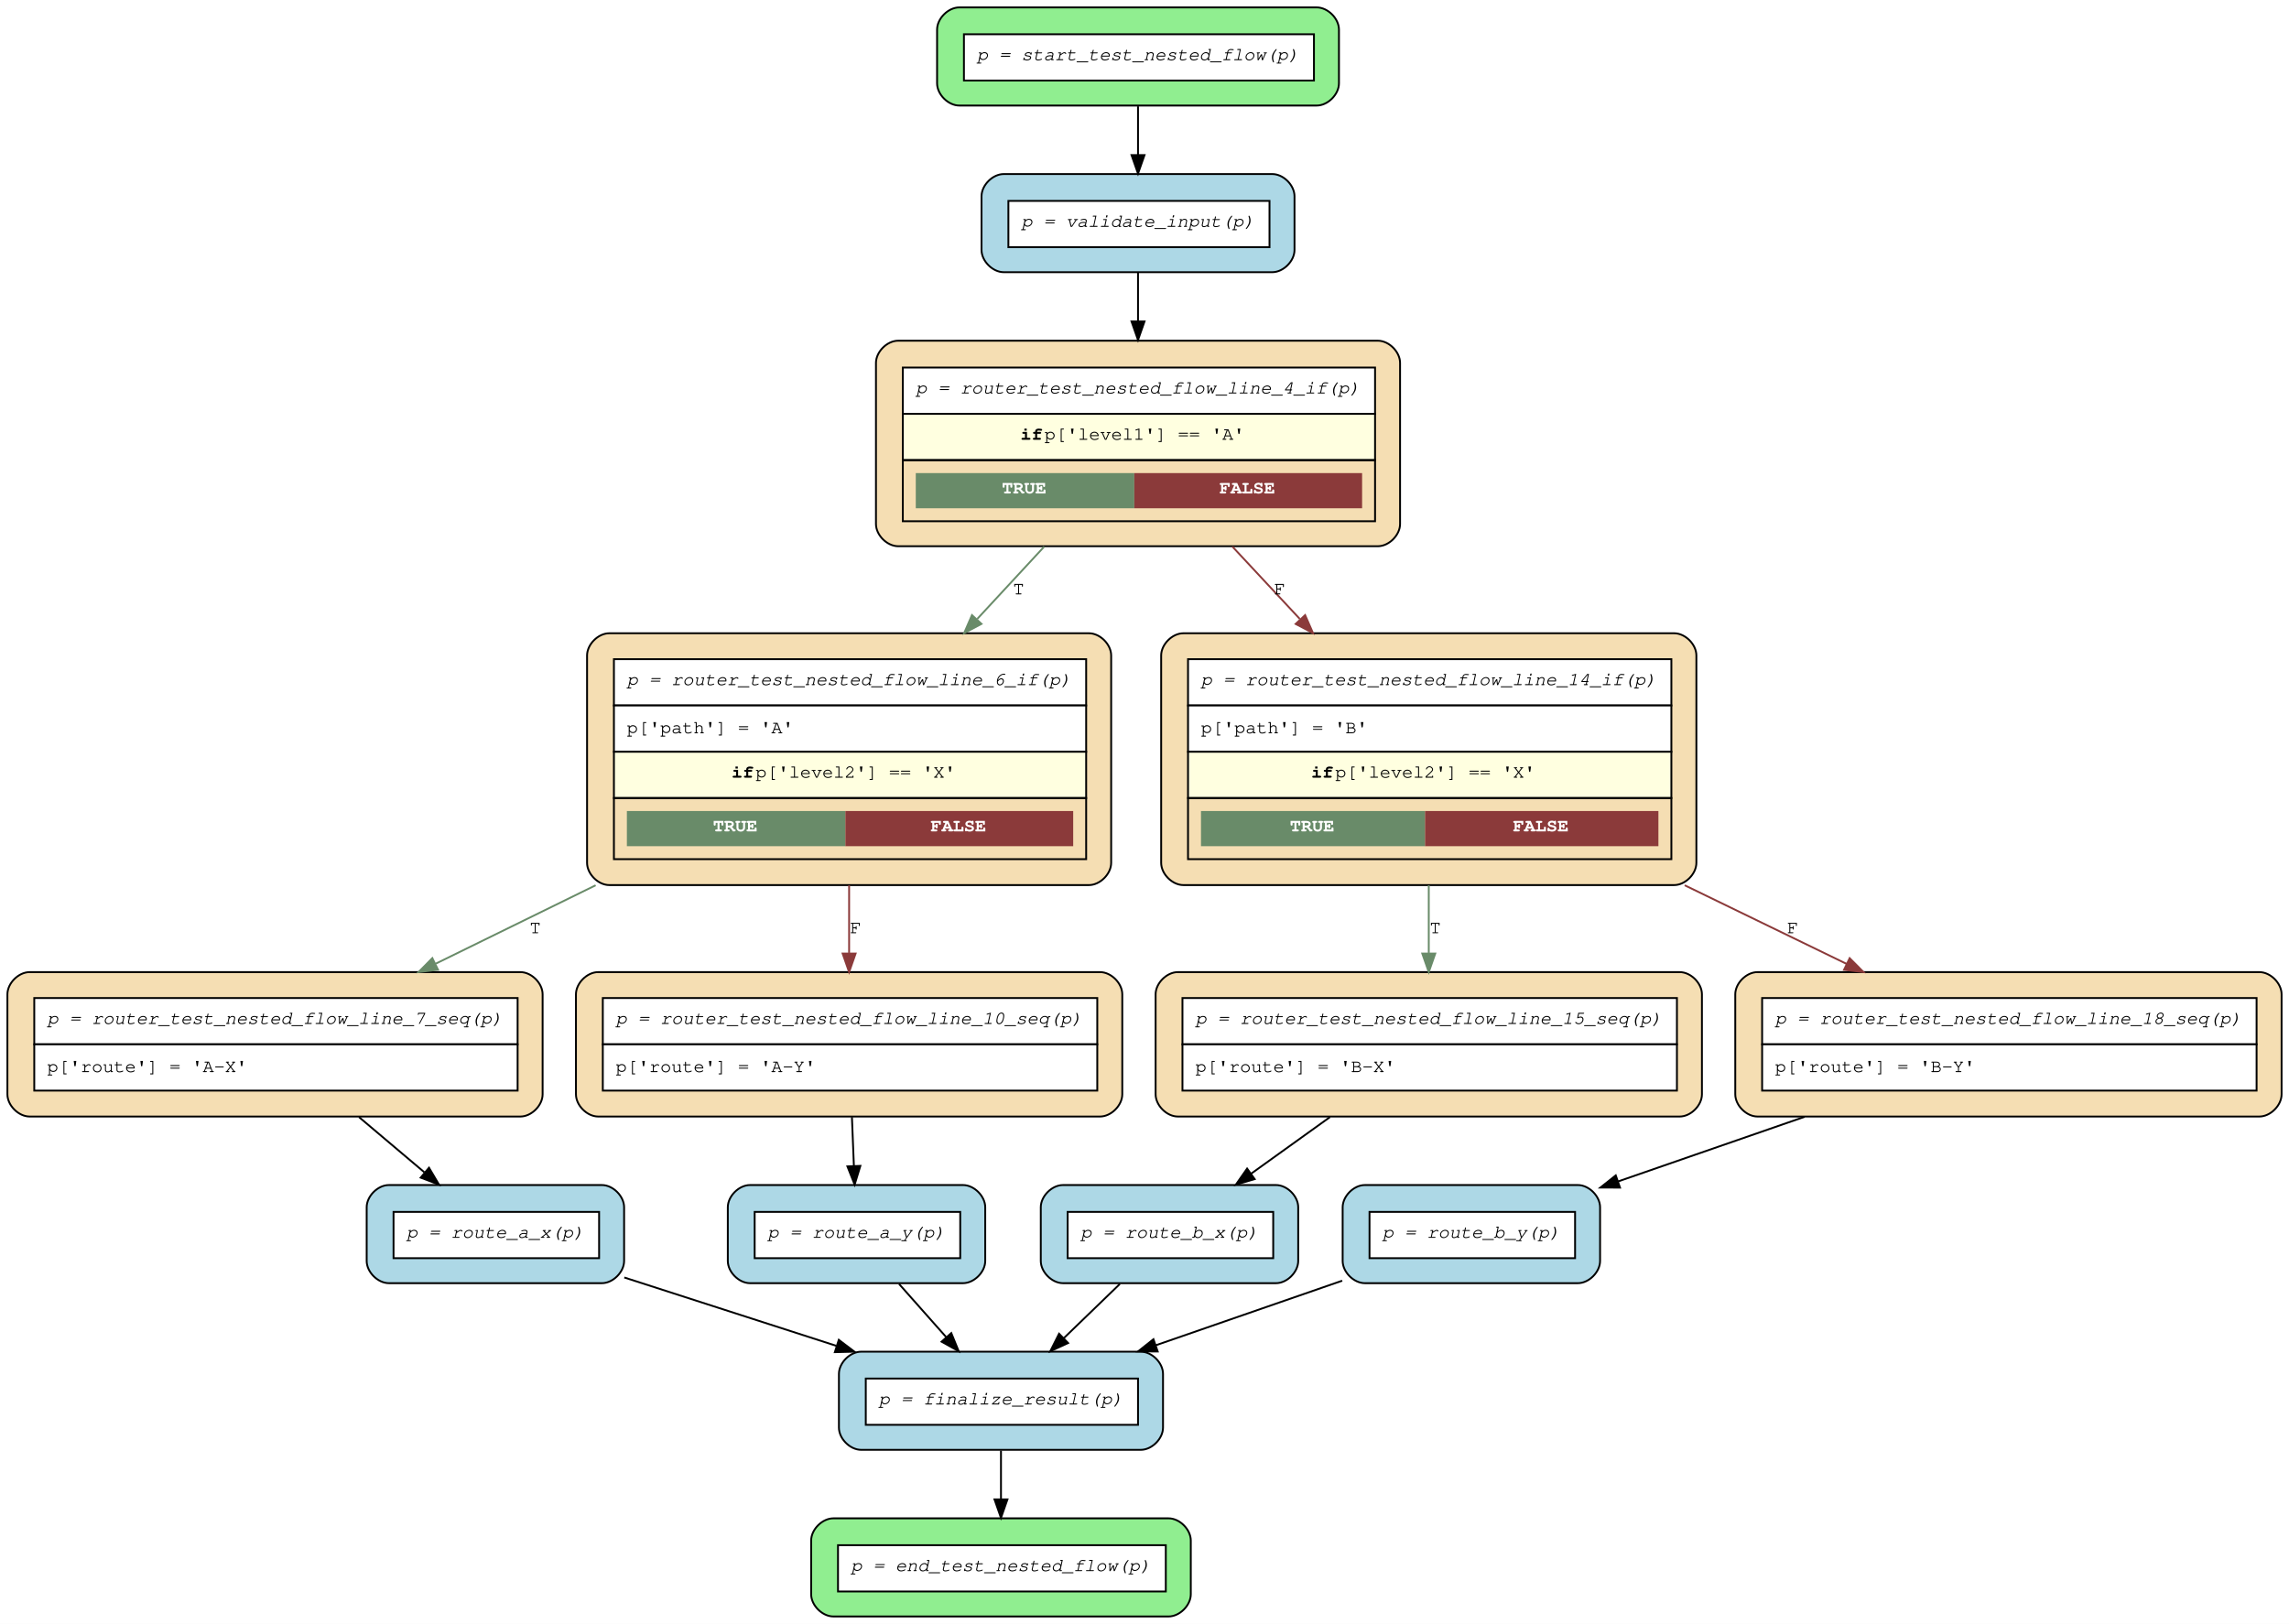
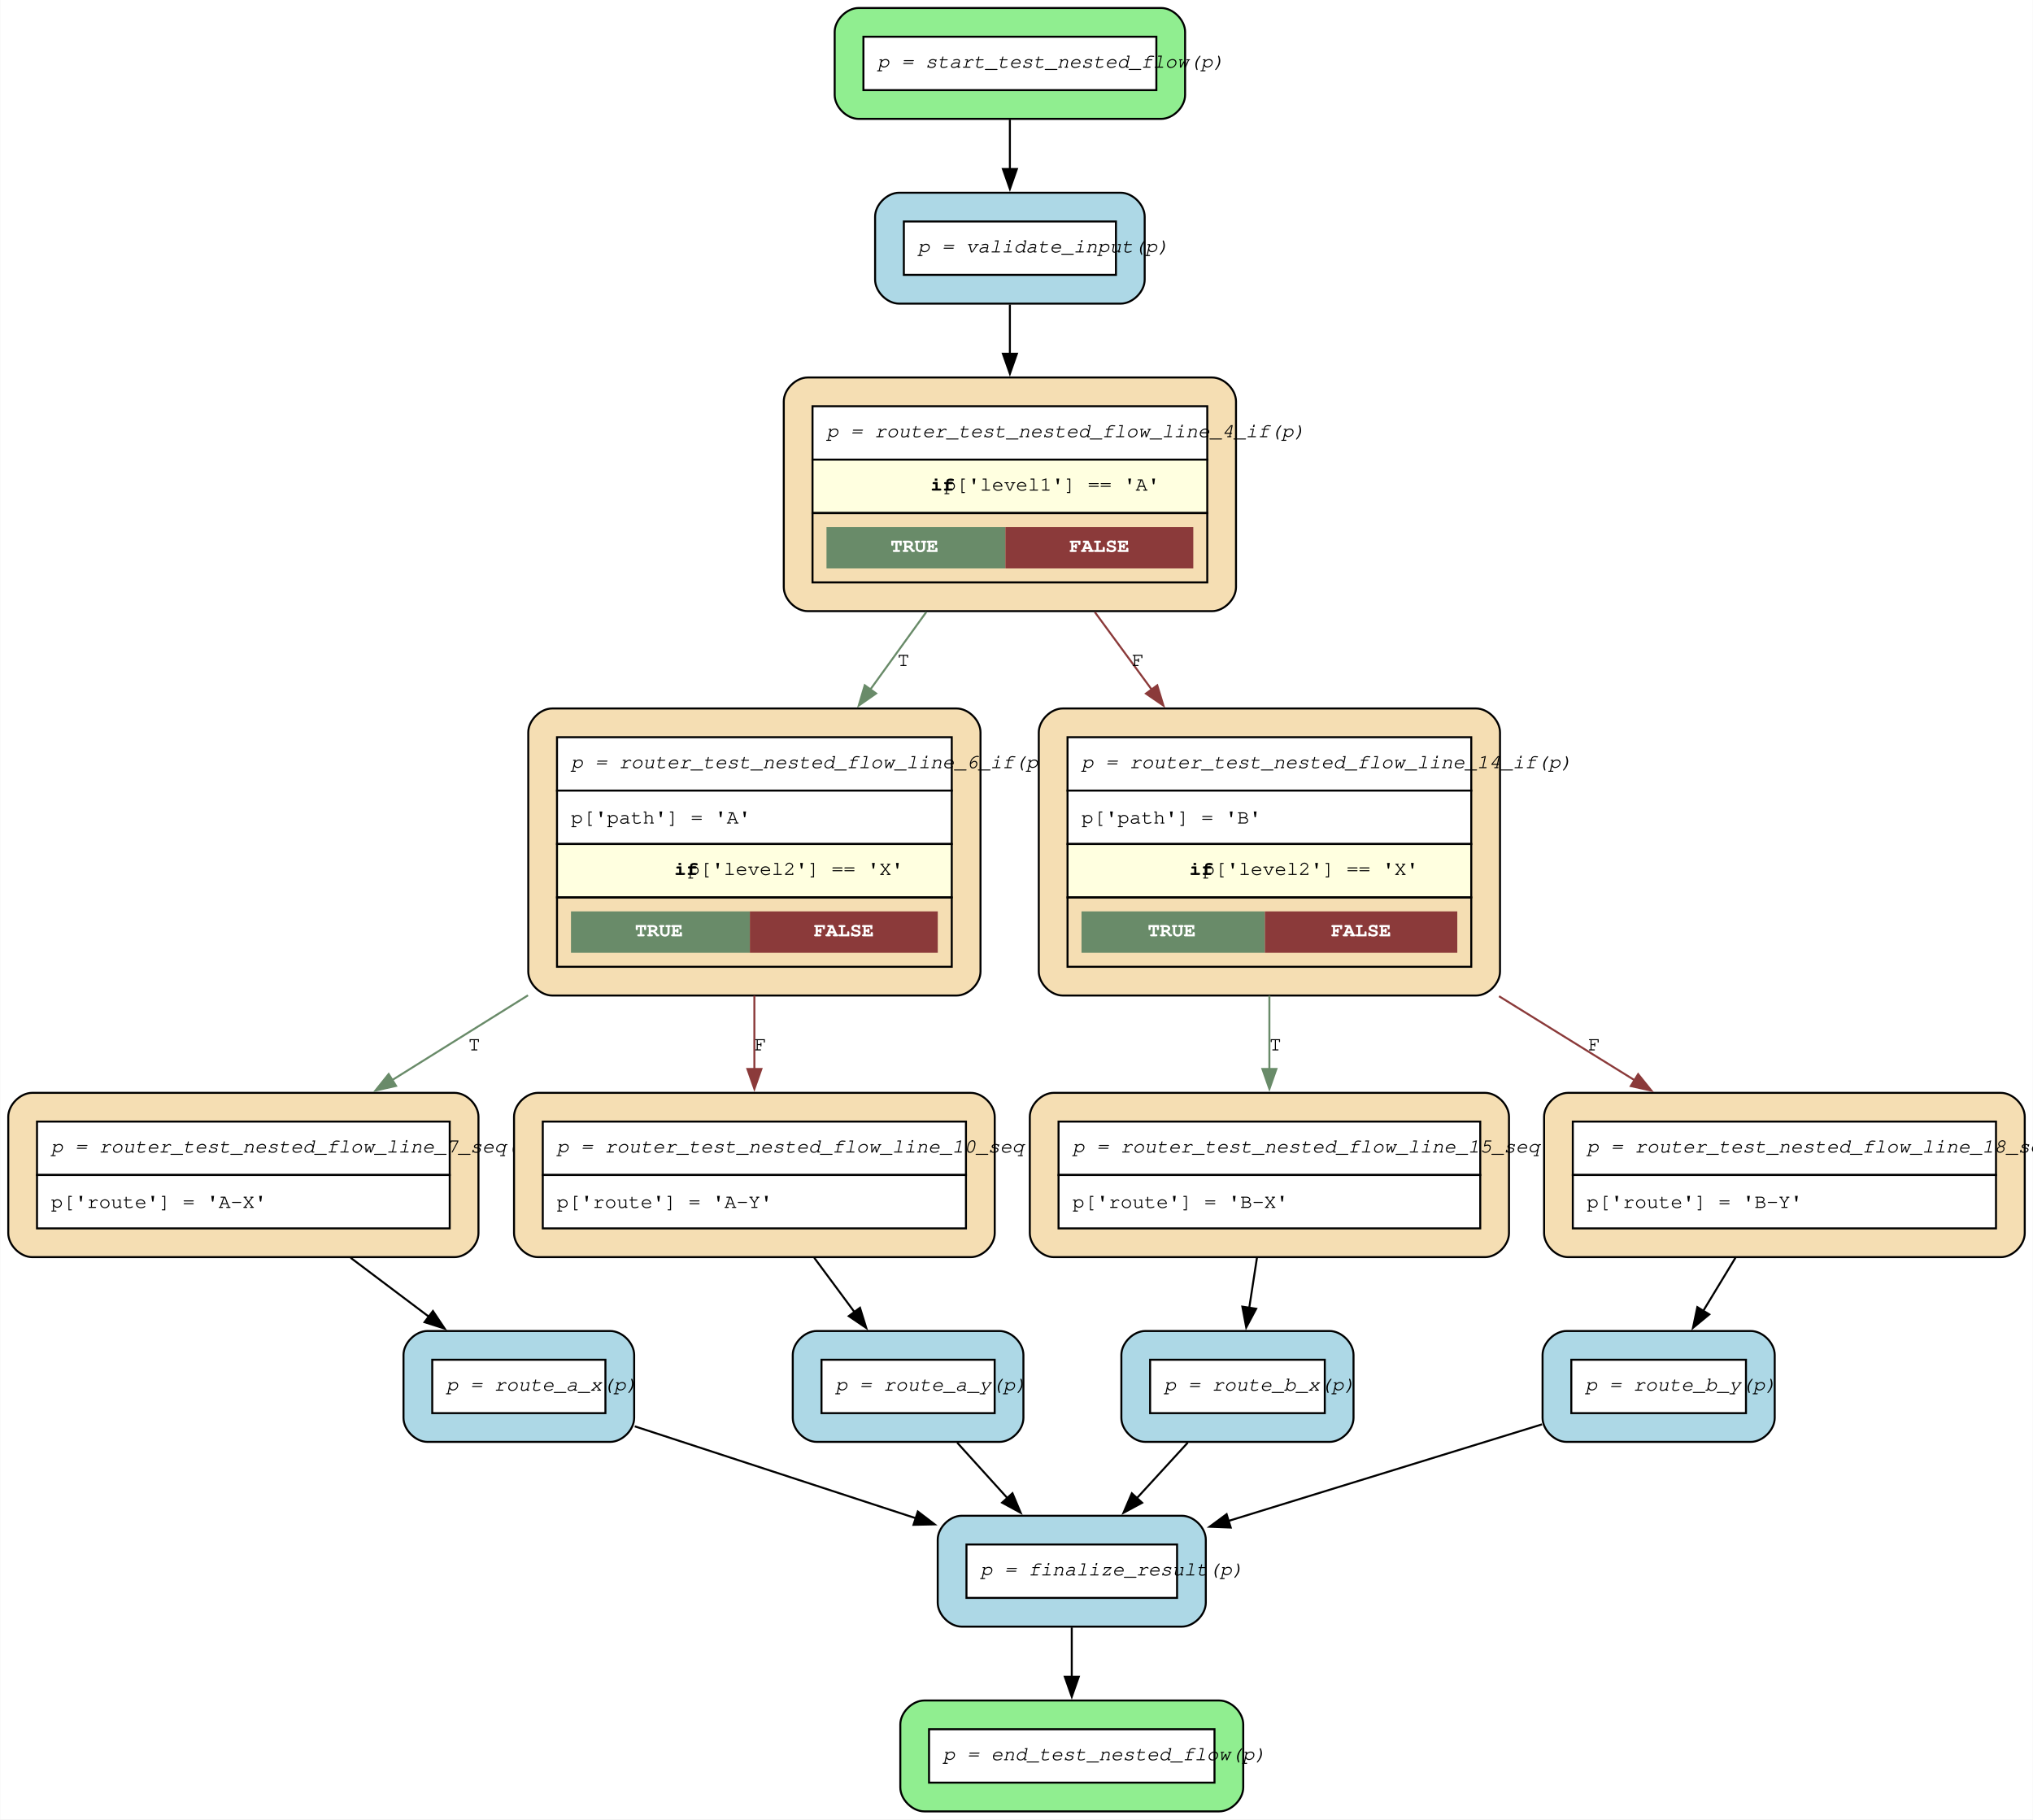
- <svg xmlns="http://www.w3.org/2000/svg" width="1236pt" height="877pt" viewBox="0.00 0.00 1236.00 877.00">
-   <g id="graph0" class="graph" transform="scale(1 1) rotate(0) translate(4 873)">
-     <polygon fill="white" stroke="transparent" points="-4,4 -4,-873 1232,-873 1232,4 -4,4" />
+ <svg xmlns="http://www.w3.org/2000/svg" width="1018pt" height="911pt" viewBox="0.00 0.00 1018.17 911.40">
+   <g id="graph0" class="graph" transform="scale(1 1) rotate(0) translate(4 907.4)">
+     <polygon fill="white" stroke="none" points="-4,4 -4,-907.4 1014.17,-907.4 1014.17,4 -4,4" />
    <g id="node1" class="node">
-       <path fill="lightgreen" stroke="black" d="M707,-869C707,-869 514,-869 514,-869 508,-869 502,-863 502,-857 502,-857 502,-828 502,-828 502,-822 508,-816 514,-816 514,-816 707,-816 707,-816 713,-816 719,-822 719,-828 719,-828 719,-857 719,-857 719,-863 713,-869 707,-869" />
-       <polygon fill="white" stroke="transparent" points="516.5,-829.5 516.5,-854.5 705.5,-854.5 705.5,-829.5 516.5,-829.5" />
-       <polygon fill="none" stroke="black" points="516.5,-829.5 516.5,-854.5 705.5,-854.5 705.5,-829.5 516.5,-829.5" />
-       <text text-anchor="start" x="523.5" y="-840.5" font-family="Courier,monospace" font-style="italic" font-size="10.00">p = start_test_nested_flow(p)</text>
+       <path fill="lightgreen" stroke="black" d="M577.55,-903.4C577.55,-903.4 426,-903.4 426,-903.4 420,-903.4 414,-897.4 414,-891.4 414,-891.4 414,-859.85 414,-859.85 414,-853.85 420,-847.85 426,-847.85 426,-847.85 577.55,-847.85 577.55,-847.85 583.55,-847.85 589.55,-853.85 589.55,-859.85 589.55,-859.85 589.55,-891.4 589.55,-891.4 589.55,-897.4 583.55,-903.4 577.55,-903.4" />
+       <polygon fill="white" stroke="none" points="428.4,-862.25 428.4,-889 575.15,-889 575.15,-862.25 428.4,-862.25" />
+       <polygon fill="none" stroke="black" points="428.4,-862.25 428.4,-889 575.15,-889 575.15,-862.25 428.4,-862.25" />
+       <text text-anchor="start" x="435.4" y="-873.5" font-family="Courier,monospace" font-style="italic" font-size="10.00">p = start_test_nested_flow(p)</text>
    </g>
    <g id="node15" class="node">
-       <path fill="lightblue" stroke="black" d="M683,-779C683,-779 538,-779 538,-779 532,-779 526,-773 526,-767 526,-767 526,-738 526,-738 526,-732 532,-726 538,-726 538,-726 683,-726 683,-726 689,-726 695,-732 695,-738 695,-738 695,-767 695,-767 695,-773 689,-779 683,-779" />
-       <polygon fill="white" stroke="transparent" points="540.5,-739.5 540.5,-764.5 681.5,-764.5 681.5,-739.5 540.5,-739.5" />
-       <polygon fill="none" stroke="black" points="540.5,-739.5 540.5,-764.5 681.5,-764.5 681.5,-739.5 540.5,-739.5" />
-       <text text-anchor="start" x="547.5" y="-750.5" font-family="Courier,monospace" font-style="italic" font-size="10.00">p = validate_input(p)</text>
+       <path fill="lightblue" stroke="black" d="M557.3,-810.85C557.3,-810.85 446.25,-810.85 446.25,-810.85 440.25,-810.85 434.25,-804.85 434.25,-798.85 434.25,-798.85 434.25,-767.3 434.25,-767.3 434.25,-761.3 440.25,-755.3 446.25,-755.3 446.25,-755.3 557.3,-755.3 557.3,-755.3 563.3,-755.3 569.3,-761.3 569.3,-767.3 569.3,-767.3 569.3,-798.85 569.3,-798.85 569.3,-804.85 563.3,-810.85 557.3,-810.85" />
+       <polygon fill="white" stroke="none" points="448.65,-769.7 448.65,-796.45 554.9,-796.45 554.9,-769.7 448.65,-769.7" />
+       <polygon fill="none" stroke="black" points="448.65,-769.7 448.65,-796.45 554.9,-796.45 554.9,-769.7 448.65,-769.7" />
+       <text text-anchor="start" x="455.65" y="-780.95" font-family="Courier,monospace" font-style="italic" font-size="10.00">p = validate_input(p)</text>
    </g>
    <g id="edge16" class="edge">
-       <path fill="none" stroke="black" d="M610.5,-815.57C610.5,-807.34 610.5,-798.08 610.5,-789.28" />
-       <polygon fill="black" stroke="black" points="614,-789.24 610.5,-779.24 607,-789.24 614,-789.24" />
+       <path fill="none" stroke="black" d="M501.77,-847.46C501.77,-839.67 501.77,-831.02 501.77,-822.68" />
+       <polygon fill="black" stroke="black" points="505.28,-822.74 501.78,-812.74 498.28,-822.74 505.28,-822.74" />
    </g>
    <g id="node2" class="node">
-       <path fill="wheat" stroke="black" d="M277,-348C277,-348 12,-348 12,-348 6,-348 0,-342 0,-336 0,-336 0,-282 0,-282 0,-276 6,-270 12,-270 12,-270 277,-270 277,-270 283,-270 289,-276 289,-282 289,-282 289,-336 289,-336 289,-342 283,-348 277,-348" />
-       <polygon fill="white" stroke="transparent" points="14.5,-309 14.5,-334 275.5,-334 275.5,-309 14.5,-309" />
-       <polygon fill="none" stroke="black" points="14.5,-309 14.5,-334 275.5,-334 275.5,-309 14.5,-309" />
-       <text text-anchor="start" x="21.5" y="-320" font-family="Courier,monospace" font-style="italic" font-size="10.00">p = router_test_nested_flow_line_7_seq(p)</text>
-       <polygon fill="white" stroke="transparent" points="14.5,-284 14.5,-309 275.5,-309 275.5,-284 14.5,-284" />
-       <polygon fill="none" stroke="black" points="14.5,-284 14.5,-309 275.5,-309 275.5,-284 14.5,-284" />
-       <text text-anchor="start" x="21.5" y="-294" font-family="Courier,monospace" font-size="10.00">p['route'] = 'A-X'</text>
+       <path fill="wheat" stroke="black" d="M223.55,-359.95C223.55,-359.95 12,-359.95 12,-359.95 6,-359.95 0,-353.95 0,-347.95 0,-347.95 0,-289.65 0,-289.65 0,-283.65 6,-277.65 12,-277.65 12,-277.65 223.55,-277.65 223.55,-277.65 229.55,-277.65 235.55,-283.65 235.55,-289.65 235.55,-289.65 235.55,-347.95 235.55,-347.95 235.55,-353.95 229.55,-359.95 223.55,-359.95" />
+       <polygon fill="white" stroke="none" points="14.4,-318.8 14.4,-345.55 221.15,-345.55 221.15,-318.8 14.4,-318.8" />
+       <polygon fill="none" stroke="black" points="14.4,-318.8 14.4,-345.55 221.15,-345.55 221.15,-318.8 14.4,-318.8" />
+       <text text-anchor="start" x="21.4" y="-330.05" font-family="Courier,monospace" font-style="italic" font-size="10.00">p = router_test_nested_flow_line_7_seq(p)</text>
+       <polygon fill="white" stroke="none" points="14.4,-292.05 14.4,-318.8 221.15,-318.8 221.15,-292.05 14.4,-292.05" />
+       <polygon fill="none" stroke="black" points="14.4,-292.05 14.4,-318.8 221.15,-318.8 221.15,-292.05 14.4,-292.05" />
+       <text text-anchor="start" x="21.4" y="-302.3" font-family="Courier,monospace" font-size="10.00">p['route'] = 'A-X'</text>
    </g>
    <g id="node11" class="node">
-       <path fill="lightblue" stroke="black" d="M321,-233C321,-233 206,-233 206,-233 200,-233 194,-227 194,-221 194,-221 194,-192 194,-192 194,-186 200,-180 206,-180 206,-180 321,-180 321,-180 327,-180 333,-186 333,-192 333,-192 333,-221 333,-221 333,-227 327,-233 321,-233" />
-       <polygon fill="white" stroke="transparent" points="208.5,-193.5 208.5,-218.5 319.5,-218.5 319.5,-193.5 208.5,-193.5" />
-       <polygon fill="none" stroke="black" points="208.5,-193.5 208.5,-218.5 319.5,-218.5 319.5,-193.5 208.5,-193.5" />
-       <text text-anchor="start" x="215.5" y="-204.5" font-family="Courier,monospace" font-style="italic" font-size="10.00">p = route_a_x(p)</text>
+       <path fill="lightblue" stroke="black" d="M301.55,-240.65C301.55,-240.65 210,-240.65 210,-240.65 204,-240.65 198,-234.65 198,-228.65 198,-228.65 198,-197.1 198,-197.1 198,-191.1 204,-185.1 210,-185.1 210,-185.1 301.55,-185.1 301.55,-185.1 307.55,-185.1 313.55,-191.1 313.55,-197.1 313.55,-197.1 313.55,-228.65 313.55,-228.65 313.55,-234.65 307.55,-240.65 301.55,-240.65" />
+       <polygon fill="white" stroke="none" points="212.4,-199.5 212.4,-226.25 299.15,-226.25 299.15,-199.5 212.4,-199.5" />
+       <polygon fill="none" stroke="black" points="212.4,-199.5 212.4,-226.25 299.15,-226.25 299.15,-199.5 212.4,-199.5" />
+       <text text-anchor="start" x="219.4" y="-210.75" font-family="Courier,monospace" font-style="italic" font-size="10.00">p = route_a_x(p)</text>
    </g>
    <g id="edge15" class="edge">
-       <path fill="none" stroke="black" d="M189.83,-269.72C201.46,-259.9 213.85,-249.43 225.09,-239.94" />
-       <polygon fill="black" stroke="black" points="227.66,-242.35 233.05,-233.22 223.15,-237 227.66,-242.35" />
+       <path fill="none" stroke="black" d="M171.52,-277.32C184.56,-267.51 198.35,-257.12 210.93,-247.65" />
+       <polygon fill="black" stroke="black" points="212.74,-250.66 218.63,-241.85 208.53,-245.07 212.74,-250.66" />
    </g>
    <g id="node3" class="node">
-       <path fill="wheat" stroke="black" d="M590,-348C590,-348 319,-348 319,-348 313,-348 307,-342 307,-336 307,-336 307,-282 307,-282 307,-276 313,-270 319,-270 319,-270 590,-270 590,-270 596,-270 602,-276 602,-282 602,-282 602,-336 602,-336 602,-342 596,-348 590,-348" />
-       <polygon fill="white" stroke="transparent" points="321.5,-309 321.5,-334 588.5,-334 588.5,-309 321.5,-309" />
-       <polygon fill="none" stroke="black" points="321.5,-309 321.5,-334 588.5,-334 588.5,-309 321.5,-309" />
-       <text text-anchor="start" x="328.5" y="-320" font-family="Courier,monospace" font-style="italic" font-size="10.00">p = router_test_nested_flow_line_10_seq(p)</text>
-       <polygon fill="white" stroke="transparent" points="321.5,-284 321.5,-309 588.5,-309 588.5,-284 321.5,-284" />
-       <polygon fill="none" stroke="black" points="321.5,-284 321.5,-309 588.5,-309 588.5,-284 321.5,-284" />
-       <text text-anchor="start" x="328.5" y="-294" font-family="Courier,monospace" font-size="10.00">p['route'] = 'A-Y'</text>
+       <path fill="wheat" stroke="black" d="M482.18,-359.95C482.18,-359.95 265.37,-359.95 265.37,-359.95 259.37,-359.95 253.37,-353.95 253.37,-347.95 253.37,-347.95 253.37,-289.65 253.37,-289.65 253.37,-283.65 259.37,-277.65 265.37,-277.65 265.37,-277.65 482.18,-277.65 482.18,-277.65 488.18,-277.65 494.18,-283.65 494.18,-289.65 494.18,-289.65 494.18,-347.95 494.18,-347.95 494.18,-353.95 488.18,-359.95 482.18,-359.95" />
+       <polygon fill="white" stroke="none" points="267.77,-318.8 267.77,-345.55 479.77,-345.55 479.77,-318.8 267.77,-318.8" />
+       <polygon fill="none" stroke="black" points="267.77,-318.8 267.77,-345.55 479.77,-345.55 479.77,-318.8 267.77,-318.8" />
+       <text text-anchor="start" x="274.77" y="-330.05" font-family="Courier,monospace" font-style="italic" font-size="10.00">p = router_test_nested_flow_line_10_seq(p)</text>
+       <polygon fill="white" stroke="none" points="267.77,-292.05 267.77,-318.8 479.77,-318.8 479.77,-292.05 267.77,-292.05" />
+       <polygon fill="none" stroke="black" points="267.77,-292.05 267.77,-318.8 479.77,-318.8 479.77,-292.05 267.77,-292.05" />
+       <text text-anchor="start" x="274.77" y="-302.3" font-family="Courier,monospace" font-size="10.00">p['route'] = 'A-Y'</text>
    </g>
    <g id="node12" class="node">
-       <path fill="lightblue" stroke="black" d="M516,-233C516,-233 401,-233 401,-233 395,-233 389,-227 389,-221 389,-221 389,-192 389,-192 389,-186 395,-180 401,-180 401,-180 516,-180 516,-180 522,-180 528,-186 528,-192 528,-192 528,-221 528,-221 528,-227 522,-233 516,-233" />
-       <polygon fill="white" stroke="transparent" points="403.5,-193.5 403.5,-218.5 514.5,-218.5 514.5,-193.5 403.5,-193.5" />
-       <polygon fill="none" stroke="black" points="403.5,-193.5 403.5,-218.5 514.5,-218.5 514.5,-193.5 403.5,-193.5" />
-       <text text-anchor="start" x="410.5" y="-204.5" font-family="Courier,monospace" font-style="italic" font-size="10.00">p = route_a_y(p)</text>
+       <path fill="lightblue" stroke="black" d="M496.55,-240.65C496.55,-240.65 405,-240.65 405,-240.65 399,-240.65 393,-234.65 393,-228.65 393,-228.65 393,-197.1 393,-197.1 393,-191.1 399,-185.1 405,-185.1 405,-185.1 496.55,-185.1 496.55,-185.1 502.55,-185.1 508.55,-191.1 508.55,-197.1 508.55,-197.1 508.55,-228.65 508.55,-228.65 508.55,-234.65 502.55,-240.65 496.55,-240.65" />
+       <polygon fill="white" stroke="none" points="407.4,-199.5 407.4,-226.25 494.15,-226.25 494.15,-199.5 407.4,-199.5" />
+       <polygon fill="none" stroke="black" points="407.4,-199.5 407.4,-226.25 494.15,-226.25 494.15,-199.5 407.4,-199.5" />
+       <text text-anchor="start" x="414.4" y="-210.75" font-family="Courier,monospace" font-style="italic" font-size="10.00">p = route_a_y(p)</text>
    </g>
    <g id="edge6" class="edge">
-       <path fill="none" stroke="black" d="M456.02,-269.72C456.37,-261.04 456.73,-251.86 457.08,-243.29" />
-       <polygon fill="black" stroke="black" points="460.58,-243.35 457.48,-233.22 453.58,-243.07 460.58,-243.35" />
+       <path fill="none" stroke="black" d="M403.77,-277.32C410.4,-268.37 417.39,-258.93 423.9,-250.15" />
+       <polygon fill="black" stroke="black" points="426.68,-252.28 429.82,-242.16 421.06,-248.11 426.68,-252.28" />
    </g>
    <g id="node4" class="node">
-       <path fill="wheat" stroke="black" d="M584,-531C584,-531 325,-531 325,-531 319,-531 313,-525 313,-519 313,-519 313,-407 313,-407 313,-401 319,-395 325,-395 325,-395 584,-395 584,-395 590,-395 596,-401 596,-407 596,-407 596,-519 596,-519 596,-525 590,-531 584,-531" />
-       <polygon fill="white" stroke="transparent" points="327.5,-492 327.5,-517 582.5,-517 582.5,-492 327.5,-492" />
-       <polygon fill="none" stroke="black" points="327.5,-492 327.5,-517 582.5,-517 582.5,-492 327.5,-492" />
-       <text text-anchor="start" x="334.5" y="-503" font-family="Courier,monospace" font-style="italic" font-size="10.00">p = router_test_nested_flow_line_6_if(p)</text>
-       <polygon fill="white" stroke="transparent" points="327.5,-467 327.5,-492 582.5,-492 582.5,-467 327.5,-467" />
-       <polygon fill="none" stroke="black" points="327.5,-467 327.5,-492 582.5,-492 582.5,-467 327.5,-467" />
-       <text text-anchor="start" x="334.5" y="-477" font-family="Courier,monospace" font-size="10.00">p['path'] = 'A'</text>
-       <polygon fill="lightyellow" stroke="transparent" points="327.5,-442 327.5,-467 582.5,-467 582.5,-442 327.5,-442" />
-       <polygon fill="none" stroke="black" points="327.5,-442 327.5,-467 582.5,-467 582.5,-442 327.5,-442" />
-       <text text-anchor="start" x="391" y="-453" font-family="Courier,monospace" font-weight="bold" font-size="10.00">if</text>
-       <text text-anchor="start" x="404" y="-453" font-family="Courier,monospace" font-size="10.00"> p['level2'] == 'X'</text>
-       <polygon fill="none" stroke="black" points="327.5,-409 327.5,-442 582.5,-442 582.5,-409 327.5,-409" />
-       <polygon fill="#698b69" stroke="transparent" points="334.5,-416 334.5,-435 452.5,-435 452.5,-416 334.5,-416" />
-       <text text-anchor="start" x="381" y="-424" font-family="Courier,monospace" font-weight="bold" font-size="10.00" fill="white">TRUE</text>
-       <polygon fill="#8b3a3a" stroke="transparent" points="452.5,-416 452.5,-435 575.5,-435 575.5,-416 452.5,-416" />
-       <text text-anchor="start" x="498.5" y="-424" font-family="Courier,monospace" font-weight="bold" font-size="10.00" fill="white">FALSE</text>
+       <path fill="wheat" stroke="black" d="M475.05,-552.5C475.05,-552.5 272.5,-552.5 272.5,-552.5 266.5,-552.5 260.5,-546.5 260.5,-540.5 260.5,-540.5 260.5,-420.7 260.5,-420.7 260.5,-414.7 266.5,-408.7 272.5,-408.7 272.5,-408.7 475.05,-408.7 475.05,-408.7 481.05,-408.7 487.05,-414.7 487.05,-420.7 487.05,-420.7 487.05,-540.5 487.05,-540.5 487.05,-546.5 481.05,-552.5 475.05,-552.5" />
+       <polygon fill="white" stroke="none" points="274.9,-511.35 274.9,-538.1 472.65,-538.1 472.65,-511.35 274.9,-511.35" />
+       <polygon fill="none" stroke="black" points="274.9,-511.35 274.9,-538.1 472.65,-538.1 472.65,-511.35 274.9,-511.35" />
+       <text text-anchor="start" x="281.9" y="-522.6" font-family="Courier,monospace" font-style="italic" font-size="10.00">p = router_test_nested_flow_line_6_if(p)</text>
+       <polygon fill="white" stroke="none" points="274.9,-484.6 274.9,-511.35 472.65,-511.35 472.65,-484.6 274.9,-484.6" />
+       <polygon fill="none" stroke="black" points="274.9,-484.6 274.9,-511.35 472.65,-511.35 472.65,-484.6 274.9,-484.6" />
+       <text text-anchor="start" x="281.9" y="-494.85" font-family="Courier,monospace" font-size="10.00">p['path'] = 'A'</text>
+       <polygon fill="lightyellow" stroke="none" points="274.9,-457.85 274.9,-484.6 472.65,-484.6 472.65,-457.85 274.9,-457.85" />
+       <polygon fill="none" stroke="black" points="274.9,-457.85 274.9,-484.6 472.65,-484.6 472.65,-457.85 274.9,-457.85" />
+       <text text-anchor="start" x="333.65" y="-469.1" font-family="Courier,monospace" font-weight="bold" font-size="10.00">if</text>
+       <text text-anchor="start" x="340.4" y="-469.1" font-family="Courier,monospace" font-size="10.00"> p['level2'] == 'X'</text>
+       <polygon fill="none" stroke="black" points="274.9,-423.1 274.9,-457.85 472.65,-457.85 472.65,-423.1 274.9,-423.1" />
+       <polygon fill="#698b69" stroke="none" points="281.9,-430.1 281.9,-450.85 371.52,-450.85 371.52,-430.1 281.9,-430.1" />
+       <text text-anchor="start" x="313.96" y="-438.35" font-family="Courier,monospace" font-weight="bold" font-size="10.00" fill="white">TRUE</text>
+       <polygon fill="#8b3a3a" stroke="none" points="371.52,-430.1 371.52,-450.85 465.65,-450.85 465.65,-430.1 371.52,-430.1" />
+       <text text-anchor="start" x="403.59" y="-438.35" font-family="Courier,monospace" font-weight="bold" font-size="10.00" fill="white">FALSE</text>
    </g>
    <g id="edge14" class="edge">
-       <path fill="none" stroke="#698b69" d="M317.63,-394.89C288.32,-380.52 258.13,-365.72 231.34,-352.58" />
-       <polygon fill="#698b69" stroke="#698b69" points="232.53,-349.27 222.01,-348.01 229.45,-355.55 232.53,-349.27" />
-       <text text-anchor="middle" x="285" y="-369" font-family="Courier,monospace" font-size="10.00">T</text>
+       <path fill="none" stroke="#698b69" d="M260.37,-408.81C237.29,-394.4 213.57,-379.6 192.26,-366.3" />
+       <polygon fill="#698b69" stroke="#698b69" points="194.27,-363.43 183.94,-361.1 190.57,-369.36 194.27,-363.43" />
+       <text text-anchor="middle" x="233.45" y="-381.2" font-family="Courier,monospace" font-size="10.00">T</text>
    </g>
    <g id="edge13" class="edge">
-       <path fill="none" stroke="#8b3a3a" d="M454.5,-394.89C454.5,-382.59 454.5,-369.97 454.5,-358.36" />
-       <polygon fill="#8b3a3a" stroke="#8b3a3a" points="458,-358.01 454.5,-348.01 451,-358.01 458,-358.01" />
-       <text text-anchor="middle" x="458" y="-369" font-family="Courier,monospace" font-size="10.00">F</text>
+       <path fill="none" stroke="#8b3a3a" d="M373.77,-408.58C373.77,-396.2 373.77,-383.53 373.77,-371.79" />
+       <polygon fill="#8b3a3a" stroke="#8b3a3a" points="377.28,-371.91 373.78,-361.91 370.28,-371.91 377.28,-371.91" />
+       <text text-anchor="middle" x="376.77" y="-381.2" font-family="Courier,monospace" font-size="10.00">F</text>
    </g>
    <g id="node5" class="node">
-       <path fill="wheat" stroke="black" d="M903,-348C903,-348 632,-348 632,-348 626,-348 620,-342 620,-336 620,-336 620,-282 620,-282 620,-276 626,-270 632,-270 632,-270 903,-270 903,-270 909,-270 915,-276 915,-282 915,-282 915,-336 915,-336 915,-342 909,-348 903,-348" />
-       <polygon fill="white" stroke="transparent" points="634.5,-309 634.5,-334 901.5,-334 901.5,-309 634.5,-309" />
-       <polygon fill="none" stroke="black" points="634.5,-309 634.5,-334 901.5,-334 901.5,-309 634.5,-309" />
-       <text text-anchor="start" x="641.5" y="-320" font-family="Courier,monospace" font-style="italic" font-size="10.00">p = router_test_nested_flow_line_15_seq(p)</text>
-       <polygon fill="white" stroke="transparent" points="634.5,-284 634.5,-309 901.5,-309 901.5,-284 634.5,-284" />
-       <polygon fill="none" stroke="black" points="634.5,-284 634.5,-309 901.5,-309 901.5,-284 634.5,-284" />
-       <text text-anchor="start" x="641.5" y="-294" font-family="Courier,monospace" font-size="10.00">p['route'] = 'B-X'</text>
+       <path fill="wheat" stroke="black" d="M739.8,-359.95C739.8,-359.95 523.75,-359.95 523.75,-359.95 517.75,-359.95 511.75,-353.95 511.75,-347.95 511.75,-347.95 511.75,-289.65 511.75,-289.65 511.75,-283.65 517.75,-277.65 523.75,-277.65 523.75,-277.65 739.8,-277.65 739.8,-277.65 745.8,-277.65 751.8,-283.65 751.8,-289.65 751.8,-289.65 751.8,-347.95 751.8,-347.95 751.8,-353.95 745.8,-359.95 739.8,-359.95" />
+       <polygon fill="white" stroke="none" points="526.15,-318.8 526.15,-345.55 737.4,-345.55 737.4,-318.8 526.15,-318.8" />
+       <polygon fill="none" stroke="black" points="526.15,-318.8 526.15,-345.55 737.4,-345.55 737.4,-318.8 526.15,-318.8" />
+       <text text-anchor="start" x="533.15" y="-330.05" font-family="Courier,monospace" font-style="italic" font-size="10.00">p = router_test_nested_flow_line_15_seq(p)</text>
+       <polygon fill="white" stroke="none" points="526.15,-292.05 526.15,-318.8 737.4,-318.8 737.4,-292.05 526.15,-292.05" />
+       <polygon fill="none" stroke="black" points="526.15,-292.05 526.15,-318.8 737.4,-318.8 737.4,-292.05 526.15,-292.05" />
+       <text text-anchor="start" x="533.15" y="-302.3" font-family="Courier,monospace" font-size="10.00">p['route'] = 'B-X'</text>
    </g>
    <g id="node13" class="node">
-       <path fill="lightblue" stroke="black" d="M685,-233C685,-233 570,-233 570,-233 564,-233 558,-227 558,-221 558,-221 558,-192 558,-192 558,-186 564,-180 570,-180 570,-180 685,-180 685,-180 691,-180 697,-186 697,-192 697,-192 697,-221 697,-221 697,-227 691,-233 685,-233" />
-       <polygon fill="white" stroke="transparent" points="572.5,-193.5 572.5,-218.5 683.5,-218.5 683.5,-193.5 572.5,-193.5" />
-       <polygon fill="none" stroke="black" points="572.5,-193.5 572.5,-218.5 683.5,-218.5 683.5,-193.5 572.5,-193.5" />
-       <text text-anchor="start" x="579.5" y="-204.5" font-family="Courier,monospace" font-style="italic" font-size="10.00">p = route_b_x(p)</text>
+       <path fill="lightblue" stroke="black" d="M661.92,-240.65C661.92,-240.65 569.62,-240.65 569.62,-240.65 563.62,-240.65 557.62,-234.65 557.62,-228.65 557.62,-228.65 557.62,-197.1 557.62,-197.1 557.62,-191.1 563.62,-185.1 569.62,-185.1 569.62,-185.1 661.92,-185.1 661.92,-185.1 667.92,-185.1 673.92,-191.1 673.92,-197.1 673.92,-197.1 673.92,-228.65 673.92,-228.65 673.92,-234.65 667.92,-240.65 661.92,-240.65" />
+       <polygon fill="white" stroke="none" points="572.02,-199.5 572.02,-226.25 659.52,-226.25 659.52,-199.5 572.02,-199.5" />
+       <polygon fill="none" stroke="black" points="572.02,-199.5 572.02,-226.25 659.52,-226.25 659.52,-199.5 572.02,-199.5" />
+       <text text-anchor="start" x="579.02" y="-210.75" font-family="Courier,monospace" font-style="italic" font-size="10.00">p = route_b_x(p)</text>
    </g>
    <g id="edge9" class="edge">
-       <path fill="none" stroke="black" d="M714.17,-269.72C700.09,-259.61 685.06,-248.82 671.53,-239.11" />
-       <polygon fill="black" stroke="black" points="673.49,-236.21 663.33,-233.22 669.41,-241.9 673.49,-236.21" />
+       <path fill="none" stroke="black" d="M625.54,-277.32C624.27,-269.03 622.93,-260.33 621.66,-252.12" />
+       <polygon fill="black" stroke="black" points="625.15,-251.79 620.17,-242.44 618.23,-252.85 625.15,-251.79" />
    </g>
    <g id="node6" class="node">
-       <path fill="wheat" stroke="black" d="M1216,-348C1216,-348 945,-348 945,-348 939,-348 933,-342 933,-336 933,-336 933,-282 933,-282 933,-276 939,-270 945,-270 945,-270 1216,-270 1216,-270 1222,-270 1228,-276 1228,-282 1228,-282 1228,-336 1228,-336 1228,-342 1222,-348 1216,-348" />
-       <polygon fill="white" stroke="transparent" points="947.5,-309 947.5,-334 1214.5,-334 1214.5,-309 947.5,-309" />
-       <polygon fill="none" stroke="black" points="947.5,-309 947.5,-334 1214.5,-334 1214.5,-309 947.5,-309" />
-       <text text-anchor="start" x="954.5" y="-320" font-family="Courier,monospace" font-style="italic" font-size="10.00">p = router_test_nested_flow_line_18_seq(p)</text>
-       <polygon fill="white" stroke="transparent" points="947.5,-284 947.5,-309 1214.5,-309 1214.5,-284 947.5,-284" />
-       <polygon fill="none" stroke="black" points="947.5,-284 947.5,-309 1214.5,-309 1214.5,-284 947.5,-284" />
-       <text text-anchor="start" x="954.5" y="-294" font-family="Courier,monospace" font-size="10.00">p['route'] = 'B-Y'</text>
+       <path fill="wheat" stroke="black" d="M998.17,-359.95C998.17,-359.95 781.38,-359.95 781.38,-359.95 775.38,-359.95 769.38,-353.95 769.38,-347.95 769.38,-347.95 769.38,-289.65 769.38,-289.65 769.38,-283.65 775.38,-277.65 781.38,-277.65 781.38,-277.65 998.17,-277.65 998.17,-277.65 1004.17,-277.65 1010.17,-283.65 1010.17,-289.65 1010.17,-289.65 1010.17,-347.95 1010.17,-347.95 1010.17,-353.95 1004.17,-359.95 998.17,-359.95" />
+       <polygon fill="white" stroke="none" points="783.77,-318.8 783.77,-345.55 995.77,-345.55 995.77,-318.8 783.77,-318.8" />
+       <polygon fill="none" stroke="black" points="783.77,-318.8 783.77,-345.55 995.77,-345.55 995.77,-318.8 783.77,-318.8" />
+       <text text-anchor="start" x="790.77" y="-330.05" font-family="Courier,monospace" font-style="italic" font-size="10.00">p = router_test_nested_flow_line_18_seq(p)</text>
+       <polygon fill="white" stroke="none" points="783.77,-292.05 783.77,-318.8 995.77,-318.8 995.77,-292.05 783.77,-292.05" />
+       <polygon fill="none" stroke="black" points="783.77,-292.05 783.77,-318.8 995.77,-318.8 995.77,-292.05 783.77,-292.05" />
+       <text text-anchor="start" x="790.77" y="-302.3" font-family="Courier,monospace" font-size="10.00">p['route'] = 'B-Y'</text>
    </g>
    <g id="node14" class="node">
-       <path fill="lightblue" stroke="black" d="M848,-233C848,-233 733,-233 733,-233 727,-233 721,-227 721,-221 721,-221 721,-192 721,-192 721,-186 727,-180 733,-180 733,-180 848,-180 848,-180 854,-180 860,-186 860,-192 860,-192 860,-221 860,-221 860,-227 854,-233 848,-233" />
-       <polygon fill="white" stroke="transparent" points="735.5,-193.5 735.5,-218.5 846.5,-218.5 846.5,-193.5 735.5,-193.5" />
-       <polygon fill="none" stroke="black" points="735.5,-193.5 735.5,-218.5 846.5,-218.5 846.5,-193.5 735.5,-193.5" />
-       <text text-anchor="start" x="742.5" y="-204.5" font-family="Courier,monospace" font-style="italic" font-size="10.00">p = route_b_y(p)</text>
+       <path fill="lightblue" stroke="black" d="M872.92,-240.65C872.92,-240.65 780.62,-240.65 780.62,-240.65 774.62,-240.65 768.62,-234.65 768.62,-228.65 768.62,-228.65 768.62,-197.1 768.62,-197.1 768.62,-191.1 774.62,-185.1 780.62,-185.1 780.62,-185.1 872.92,-185.1 872.92,-185.1 878.92,-185.1 884.92,-191.1 884.92,-197.1 884.92,-197.1 884.92,-228.65 884.92,-228.65 884.92,-234.65 878.92,-240.65 872.92,-240.65" />
+       <polygon fill="white" stroke="none" points="783.02,-199.5 783.02,-226.25 870.52,-226.25 870.52,-199.5 783.02,-199.5" />
+       <polygon fill="none" stroke="black" points="783.02,-199.5 783.02,-226.25 870.52,-226.25 870.52,-199.5 783.02,-199.5" />
+       <text text-anchor="start" x="790.02" y="-210.75" font-family="Courier,monospace" font-style="italic" font-size="10.00">p = route_b_y(p)</text>
    </g>
    <g id="edge10" class="edge">
-       <path fill="none" stroke="black" d="M970.45,-269.86C936.91,-258.24 900.71,-245.69 869.64,-234.92" />
-       <polygon fill="black" stroke="black" points="870.76,-231.61 860.17,-231.64 868.47,-238.22 870.76,-231.61" />
+       <path fill="none" stroke="black" d="M865.24,-277.32C859.92,-268.56 854.33,-259.33 849.11,-250.71" />
+       <polygon fill="black" stroke="black" points="852.14,-248.97 843.97,-242.23 846.16,-252.6 852.14,-248.97" />
    </g>
    <g id="node7" class="node">
-       <path fill="wheat" stroke="black" d="M900,-531C900,-531 635,-531 635,-531 629,-531 623,-525 623,-519 623,-519 623,-407 623,-407 623,-401 629,-395 635,-395 635,-395 900,-395 900,-395 906,-395 912,-401 912,-407 912,-407 912,-519 912,-519 912,-525 906,-531 900,-531" />
-       <polygon fill="white" stroke="transparent" points="637.5,-492 637.5,-517 898.5,-517 898.5,-492 637.5,-492" />
-       <polygon fill="none" stroke="black" points="637.5,-492 637.5,-517 898.5,-517 898.5,-492 637.5,-492" />
-       <text text-anchor="start" x="644.5" y="-503" font-family="Courier,monospace" font-style="italic" font-size="10.00">p = router_test_nested_flow_line_14_if(p)</text>
-       <polygon fill="white" stroke="transparent" points="637.5,-467 637.5,-492 898.5,-492 898.5,-467 637.5,-467" />
-       <polygon fill="none" stroke="black" points="637.5,-467 637.5,-492 898.5,-492 898.5,-467 637.5,-467" />
-       <text text-anchor="start" x="644.5" y="-477" font-family="Courier,monospace" font-size="10.00">p['path'] = 'B'</text>
-       <polygon fill="lightyellow" stroke="transparent" points="637.5,-442 637.5,-467 898.5,-467 898.5,-442 637.5,-442" />
-       <polygon fill="none" stroke="black" points="637.5,-442 637.5,-467 898.5,-467 898.5,-442 637.5,-442" />
-       <text text-anchor="start" x="704" y="-453" font-family="Courier,monospace" font-weight="bold" font-size="10.00">if</text>
-       <text text-anchor="start" x="717" y="-453" font-family="Courier,monospace" font-size="10.00"> p['level2'] == 'X'</text>
-       <polygon fill="none" stroke="black" points="637.5,-409 637.5,-442 898.5,-442 898.5,-409 637.5,-409" />
-       <polygon fill="#698b69" stroke="transparent" points="644.5,-416 644.5,-435 765.5,-435 765.5,-416 644.5,-416" />
-       <text text-anchor="start" x="692.5" y="-424" font-family="Courier,monospace" font-weight="bold" font-size="10.00" fill="white">TRUE</text>
-       <polygon fill="#8b3a3a" stroke="transparent" points="765.5,-416 765.5,-435 891.5,-435 891.5,-416 765.5,-416" />
-       <text text-anchor="start" x="813" y="-424" font-family="Courier,monospace" font-weight="bold" font-size="10.00" fill="white">FALSE</text>
+       <path fill="wheat" stroke="black" d="M735.3,-552.5C735.3,-552.5 528.25,-552.5 528.25,-552.5 522.25,-552.5 516.25,-546.5 516.25,-540.5 516.25,-540.5 516.25,-420.7 516.25,-420.7 516.25,-414.7 522.25,-408.7 528.25,-408.7 528.25,-408.7 735.3,-408.7 735.3,-408.7 741.3,-408.7 747.3,-414.7 747.3,-420.7 747.3,-420.7 747.3,-540.5 747.3,-540.5 747.3,-546.5 741.3,-552.5 735.3,-552.5" />
+       <polygon fill="white" stroke="none" points="530.65,-511.35 530.65,-538.1 732.9,-538.1 732.9,-511.35 530.65,-511.35" />
+       <polygon fill="none" stroke="black" points="530.65,-511.35 530.65,-538.1 732.9,-538.1 732.9,-511.35 530.65,-511.35" />
+       <text text-anchor="start" x="537.65" y="-522.6" font-family="Courier,monospace" font-style="italic" font-size="10.00">p = router_test_nested_flow_line_14_if(p)</text>
+       <polygon fill="white" stroke="none" points="530.65,-484.6 530.65,-511.35 732.9,-511.35 732.9,-484.6 530.65,-484.6" />
+       <polygon fill="none" stroke="black" points="530.65,-484.6 530.65,-511.35 732.9,-511.35 732.9,-484.6 530.65,-484.6" />
+       <text text-anchor="start" x="537.65" y="-494.85" font-family="Courier,monospace" font-size="10.00">p['path'] = 'B'</text>
+       <polygon fill="lightyellow" stroke="none" points="530.65,-457.85 530.65,-484.6 732.9,-484.6 732.9,-457.85 530.65,-457.85" />
+       <polygon fill="none" stroke="black" points="530.65,-457.85 530.65,-484.6 732.9,-484.6 732.9,-457.85 530.65,-457.85" />
+       <text text-anchor="start" x="591.65" y="-469.1" font-family="Courier,monospace" font-weight="bold" font-size="10.00">if</text>
+       <text text-anchor="start" x="598.4" y="-469.1" font-family="Courier,monospace" font-size="10.00"> p['level2'] == 'X'</text>
+       <polygon fill="none" stroke="black" points="530.65,-423.1 530.65,-457.85 732.9,-457.85 732.9,-423.1 530.65,-423.1" />
+       <polygon fill="#698b69" stroke="none" points="537.65,-430.1 537.65,-450.85 629.52,-450.85 629.52,-430.1 537.65,-430.1" />
+       <text text-anchor="start" x="570.84" y="-438.35" font-family="Courier,monospace" font-weight="bold" font-size="10.00" fill="white">TRUE</text>
+       <polygon fill="#8b3a3a" stroke="none" points="629.52,-430.1 629.52,-450.85 725.9,-450.85 725.9,-430.1 629.52,-430.1" />
+       <text text-anchor="start" x="662.71" y="-438.35" font-family="Courier,monospace" font-weight="bold" font-size="10.00" fill="white">FALSE</text>
    </g>
    <g id="edge7" class="edge">
-       <path fill="none" stroke="#698b69" d="M767.5,-394.89C767.5,-382.59 767.5,-369.97 767.5,-358.36" />
-       <polygon fill="#698b69" stroke="#698b69" points="771,-358.01 767.5,-348.01 764,-358.01 771,-358.01" />
-       <text text-anchor="middle" x="771" y="-369" font-family="Courier,monospace" font-size="10.00">T</text>
+       <path fill="none" stroke="#698b69" d="M631.77,-408.58C631.77,-396.2 631.77,-383.53 631.77,-371.79" />
+       <polygon fill="#698b69" stroke="#698b69" points="635.28,-371.91 631.78,-361.91 628.28,-371.91 635.28,-371.91" />
+       <text text-anchor="middle" x="634.77" y="-381.2" font-family="Courier,monospace" font-size="10.00">T</text>
    </g>
    <g id="edge8" class="edge">
-       <path fill="none" stroke="#8b3a3a" d="M905.7,-394.89C935.42,-380.45 966.03,-365.59 993.17,-352.41" />
-       <polygon fill="#8b3a3a" stroke="#8b3a3a" points="994.77,-355.52 1002.24,-348.01 991.71,-349.23 994.77,-355.52" />
-       <text text-anchor="middle" x="964" y="-369" font-family="Courier,monospace" font-size="10.00">F</text>
+       <path fill="none" stroke="#8b3a3a" d="M746.82,-408.35C769.89,-394.06 793.56,-379.39 814.84,-366.21" />
+       <polygon fill="#8b3a3a" stroke="#8b3a3a" points="816.5,-369.31 823.15,-361.06 812.81,-363.35 816.5,-369.31" />
+       <text text-anchor="middle" x="794.47" y="-381.2" font-family="Courier,monospace" font-size="10.00">F</text>
    </g>
    <g id="node8" class="node">
-       <path fill="wheat" stroke="black" d="M740,-689C740,-689 481,-689 481,-689 475,-689 469,-683 469,-677 469,-677 469,-590 469,-590 469,-584 475,-578 481,-578 481,-578 740,-578 740,-578 746,-578 752,-584 752,-590 752,-590 752,-677 752,-677 752,-683 746,-689 740,-689" />
-       <polygon fill="white" stroke="transparent" points="483.5,-649.5 483.5,-674.5 738.5,-674.5 738.5,-649.5 483.5,-649.5" />
-       <polygon fill="none" stroke="black" points="483.5,-649.5 483.5,-674.5 738.5,-674.5 738.5,-649.5 483.5,-649.5" />
-       <text text-anchor="start" x="490.5" y="-660.5" font-family="Courier,monospace" font-style="italic" font-size="10.00">p = router_test_nested_flow_line_4_if(p)</text>
-       <polygon fill="lightyellow" stroke="transparent" points="483.5,-624.5 483.5,-649.5 738.5,-649.5 738.5,-624.5 483.5,-624.5" />
-       <polygon fill="none" stroke="black" points="483.5,-624.5 483.5,-649.5 738.5,-649.5 738.5,-624.5 483.5,-624.5" />
-       <text text-anchor="start" x="547" y="-635.5" font-family="Courier,monospace" font-weight="bold" font-size="10.00">if</text>
-       <text text-anchor="start" x="560" y="-635.5" font-family="Courier,monospace" font-size="10.00"> p['level1'] == 'A'</text>
-       <polygon fill="none" stroke="black" points="483.5,-591.5 483.5,-624.5 738.5,-624.5 738.5,-591.5 483.5,-591.5" />
-       <polygon fill="#698b69" stroke="transparent" points="490.5,-598.5 490.5,-617.5 608.5,-617.5 608.5,-598.5 490.5,-598.5" />
-       <text text-anchor="start" x="537" y="-606.5" font-family="Courier,monospace" font-weight="bold" font-size="10.00" fill="white">TRUE</text>
-       <polygon fill="#8b3a3a" stroke="transparent" points="608.5,-598.5 608.5,-617.5 731.5,-617.5 731.5,-598.5 608.5,-598.5" />
-       <text text-anchor="start" x="654.5" y="-606.5" font-family="Courier,monospace" font-weight="bold" font-size="10.00" fill="white">FALSE</text>
+       <path fill="wheat" stroke="black" d="M603.05,-718.3C603.05,-718.3 400.5,-718.3 400.5,-718.3 394.5,-718.3 388.5,-712.3 388.5,-706.3 388.5,-706.3 388.5,-613.25 388.5,-613.25 388.5,-607.25 394.5,-601.25 400.5,-601.25 400.5,-601.25 603.05,-601.25 603.05,-601.25 609.05,-601.25 615.05,-607.25 615.05,-613.25 615.05,-613.25 615.05,-706.3 615.05,-706.3 615.05,-712.3 609.05,-718.3 603.05,-718.3" />
+       <polygon fill="white" stroke="none" points="402.9,-677.15 402.9,-703.9 600.65,-703.9 600.65,-677.15 402.9,-677.15" />
+       <polygon fill="none" stroke="black" points="402.9,-677.15 402.9,-703.9 600.65,-703.9 600.65,-677.15 402.9,-677.15" />
+       <text text-anchor="start" x="409.9" y="-688.4" font-family="Courier,monospace" font-style="italic" font-size="10.00">p = router_test_nested_flow_line_4_if(p)</text>
+       <polygon fill="lightyellow" stroke="none" points="402.9,-650.4 402.9,-677.15 600.65,-677.15 600.65,-650.4 402.9,-650.4" />
+       <polygon fill="none" stroke="black" points="402.9,-650.4 402.9,-677.15 600.65,-677.15 600.65,-650.4 402.9,-650.4" />
+       <text text-anchor="start" x="462.02" y="-661.65" font-family="Courier,monospace" font-weight="bold" font-size="10.00">if</text>
+       <text text-anchor="start" x="468.77" y="-661.65" font-family="Courier,monospace" font-size="10.00"> p['level1'] == 'A'</text>
+       <polygon fill="none" stroke="black" points="402.9,-615.65 402.9,-650.4 600.65,-650.4 600.65,-615.65 402.9,-615.65" />
+       <polygon fill="#698b69" stroke="none" points="409.9,-622.65 409.9,-643.4 499.52,-643.4 499.52,-622.65 409.9,-622.65" />
+       <text text-anchor="start" x="441.96" y="-630.9" font-family="Courier,monospace" font-weight="bold" font-size="10.00" fill="white">TRUE</text>
+       <polygon fill="#8b3a3a" stroke="none" points="499.52,-622.65 499.52,-643.4 593.65,-643.4 593.65,-622.65 499.52,-622.65" />
+       <text text-anchor="start" x="531.59" y="-630.9" font-family="Courier,monospace" font-weight="bold" font-size="10.00" fill="white">FALSE</text>
    </g>
    <g id="edge12" class="edge">
-       <path fill="none" stroke="#698b69" d="M559.85,-577.79C548.32,-565.34 535.88,-551.9 523.73,-538.78" />
-       <polygon fill="#698b69" stroke="#698b69" points="525.98,-536.06 516.62,-531.1 520.84,-540.81 525.98,-536.06" />
-       <text text-anchor="middle" x="546" y="-552" font-family="Courier,monospace" font-size="10.00">T</text>
+       <path fill="none" stroke="#698b69" d="M459.86,-600.76C450.86,-588.3 441.19,-574.91 431.7,-561.78" />
+       <polygon fill="#698b69" stroke="#698b69" points="434.75,-560.02 426.06,-553.97 429.07,-564.12 434.75,-560.02" />
+       <text text-anchor="middle" x="448.44" y="-573.75" font-family="Courier,monospace" font-size="10.00">T</text>
    </g>
    <g id="edge11" class="edge">
-       <path fill="none" stroke="#8b3a3a" d="M661.47,-577.79C673.07,-565.34 685.59,-551.9 697.82,-538.78" />
-       <polygon fill="#8b3a3a" stroke="#8b3a3a" points="700.73,-540.8 704.98,-531.1 695.61,-536.03 700.73,-540.8" />
-       <text text-anchor="middle" x="687" y="-552" font-family="Courier,monospace" font-size="10.00">F</text>
+       <path fill="none" stroke="#8b3a3a" d="M544.34,-600.76C553.49,-588.3 563.31,-574.91 572.95,-561.78" />
+       <polygon fill="#8b3a3a" stroke="#8b3a3a" points="575.59,-564.09 578.68,-553.96 569.94,-559.95 575.59,-564.09" />
+       <text text-anchor="middle" x="565.88" y="-573.75" font-family="Courier,monospace" font-size="10.00">F</text>
    </g>
    <g id="node9" class="node">
-       <path fill="lightgreen" stroke="black" d="M627,-53C627,-53 446,-53 446,-53 440,-53 434,-47 434,-41 434,-41 434,-12 434,-12 434,-6 440,0 446,0 446,0 627,0 627,0 633,0 639,-6 639,-12 639,-12 639,-41 639,-41 639,-47 633,-53 627,-53" />
-       <polygon fill="white" stroke="transparent" points="448.5,-13.5 448.5,-38.5 625.5,-38.5 625.5,-13.5 448.5,-13.5" />
-       <polygon fill="none" stroke="black" points="448.5,-13.5 448.5,-38.5 625.5,-38.5 625.5,-13.5 448.5,-13.5" />
-       <text text-anchor="start" x="455.5" y="-24.5" font-family="Courier,monospace" font-style="italic" font-size="10.00">p = end_test_nested_flow(p)</text>
+       <path fill="lightgreen" stroke="black" d="M606.67,-55.55C606.67,-55.55 458.88,-55.55 458.88,-55.55 452.88,-55.55 446.88,-49.55 446.88,-43.55 446.88,-43.55 446.88,-12 446.88,-12 446.88,-6 452.88,0 458.88,0 458.88,0 606.67,0 606.67,0 612.67,0 618.67,-6 618.67,-12 618.67,-12 618.67,-43.55 618.67,-43.55 618.67,-49.55 612.67,-55.55 606.67,-55.55" />
+       <polygon fill="white" stroke="none" points="461.27,-14.4 461.27,-41.15 604.27,-41.15 604.27,-14.4 461.27,-14.4" />
+       <polygon fill="none" stroke="black" points="461.27,-14.4 461.27,-41.15 604.27,-41.15 604.27,-14.4 461.27,-14.4" />
+       <text text-anchor="start" x="468.27" y="-25.65" font-family="Courier,monospace" font-style="italic" font-size="10.00">p = end_test_nested_flow(p)</text>
    </g>
    <g id="node10" class="node">
-       <path fill="lightblue" stroke="black" d="M612,-143C612,-143 461,-143 461,-143 455,-143 449,-137 449,-131 449,-131 449,-102 449,-102 449,-96 455,-90 461,-90 461,-90 612,-90 612,-90 618,-90 624,-96 624,-102 624,-102 624,-131 624,-131 624,-137 618,-143 612,-143" />
-       <polygon fill="white" stroke="transparent" points="463.5,-103.5 463.5,-128.5 610.5,-128.5 610.5,-103.5 463.5,-103.5" />
-       <polygon fill="none" stroke="black" points="463.5,-103.5 463.5,-128.5 610.5,-128.5 610.5,-103.5 463.5,-103.5" />
-       <text text-anchor="start" x="470.5" y="-114.5" font-family="Courier,monospace" font-style="italic" font-size="10.00">p = finalize_result(p)</text>
+       <path fill="lightblue" stroke="black" d="M587.92,-148.1C587.92,-148.1 477.62,-148.1 477.62,-148.1 471.62,-148.1 465.62,-142.1 465.62,-136.1 465.62,-136.1 465.62,-104.55 465.62,-104.55 465.62,-98.55 471.62,-92.55 477.62,-92.55 477.62,-92.55 587.92,-92.55 587.92,-92.55 593.92,-92.55 599.92,-98.55 599.92,-104.55 599.92,-104.55 599.92,-136.1 599.92,-136.1 599.92,-142.1 593.92,-148.1 587.92,-148.1" />
+       <polygon fill="white" stroke="none" points="480.02,-106.95 480.02,-133.7 585.52,-133.7 585.52,-106.95 480.02,-106.95" />
+       <polygon fill="none" stroke="black" points="480.02,-106.95 480.02,-133.7 585.52,-133.7 585.52,-106.95 480.02,-106.95" />
+       <text text-anchor="start" x="487.02" y="-118.2" font-family="Courier,monospace" font-style="italic" font-size="10.00">p = finalize_result(p)</text>
    </g>
    <g id="edge1" class="edge">
-       <path fill="none" stroke="black" d="M536.5,-89.57C536.5,-81.34 536.5,-72.08 536.5,-63.28" />
-       <polygon fill="black" stroke="black" points="540,-63.24 536.5,-53.24 533,-63.24 540,-63.24" />
+       <path fill="none" stroke="black" d="M532.77,-92.16C532.77,-84.37 532.77,-75.72 532.77,-67.38" />
+       <polygon fill="black" stroke="black" points="536.28,-67.44 532.78,-57.44 529.28,-67.44 536.28,-67.44" />
    </g>
    <g id="edge2" class="edge">
-       <path fill="none" stroke="black" d="M333.1,-183.07C367.9,-171.85 410.41,-158.14 447.56,-146.17" />
-       <polygon fill="black" stroke="black" points="448.93,-149.4 457.38,-143 446.79,-142.74 448.93,-149.4" />
+       <path fill="none" stroke="black" d="M313.84,-192.89C354.73,-179.53 409.94,-161.48 454.68,-146.85" />
+       <polygon fill="black" stroke="black" points="455.66,-150.21 464.08,-143.78 453.49,-143.56 455.66,-150.21" />
    </g>
    <g id="edge3" class="edge">
-       <path fill="none" stroke="black" d="M481.48,-179.57C489.41,-170.62 498.42,-160.46 506.81,-150.99" />
-       <polygon fill="black" stroke="black" points="509.67,-153.05 513.68,-143.24 504.43,-148.4 509.67,-153.05" />
+       <path fill="none" stroke="black" d="M475.38,-184.71C483.32,-175.93 492.25,-166.07 500.66,-156.79" />
+       <polygon fill="black" stroke="black" points="503.06,-159.36 507.17,-149.6 497.87,-154.66 503.06,-159.36" />
    </g>
    <g id="edge4" class="edge">
-       <path fill="none" stroke="black" d="M600.69,-179.57C591.25,-170.44 580.51,-160.06 570.55,-150.43" />
-       <polygon fill="black" stroke="black" points="572.74,-147.68 563.12,-143.24 567.87,-152.71 572.74,-147.68" />
+       <path fill="none" stroke="black" d="M590.87,-184.71C582.83,-175.93 573.79,-166.07 565.28,-156.79" />
+       <polygon fill="black" stroke="black" points="568.02,-154.6 558.68,-149.59 562.86,-159.33 568.02,-154.6" />
    </g>
    <g id="edge5" class="edge">
-       <path fill="none" stroke="black" d="M720.76,-181.34C689.61,-170.55 652.66,-157.74 620.05,-146.45" />
-       <polygon fill="black" stroke="black" points="621.12,-143.11 610.53,-143.15 618.83,-149.73 621.12,-143.11" />
+       <path fill="none" stroke="black" d="M768.34,-193.88C723.35,-180.02 660.7,-160.73 611.33,-145.52" />
+       <polygon fill="black" stroke="black" points="612.4,-142.19 601.81,-142.59 610.34,-148.88 612.4,-142.19" />
    </g>
    <g id="edge17" class="edge">
-       <path fill="none" stroke="black" d="M610.5,-725.82C610.5,-717.92 610.5,-708.83 610.5,-699.53" />
-       <polygon fill="black" stroke="black" points="614,-699.38 610.5,-689.38 607,-699.38 614,-699.38" />
+       <path fill="none" stroke="black" d="M501.77,-754.85C501.77,-747.29 501.77,-738.72 501.77,-729.9" />
+       <polygon fill="black" stroke="black" points="505.28,-730.18 501.78,-720.18 498.28,-730.18 505.28,-730.18" />
    </g>
  </g>
</svg>
